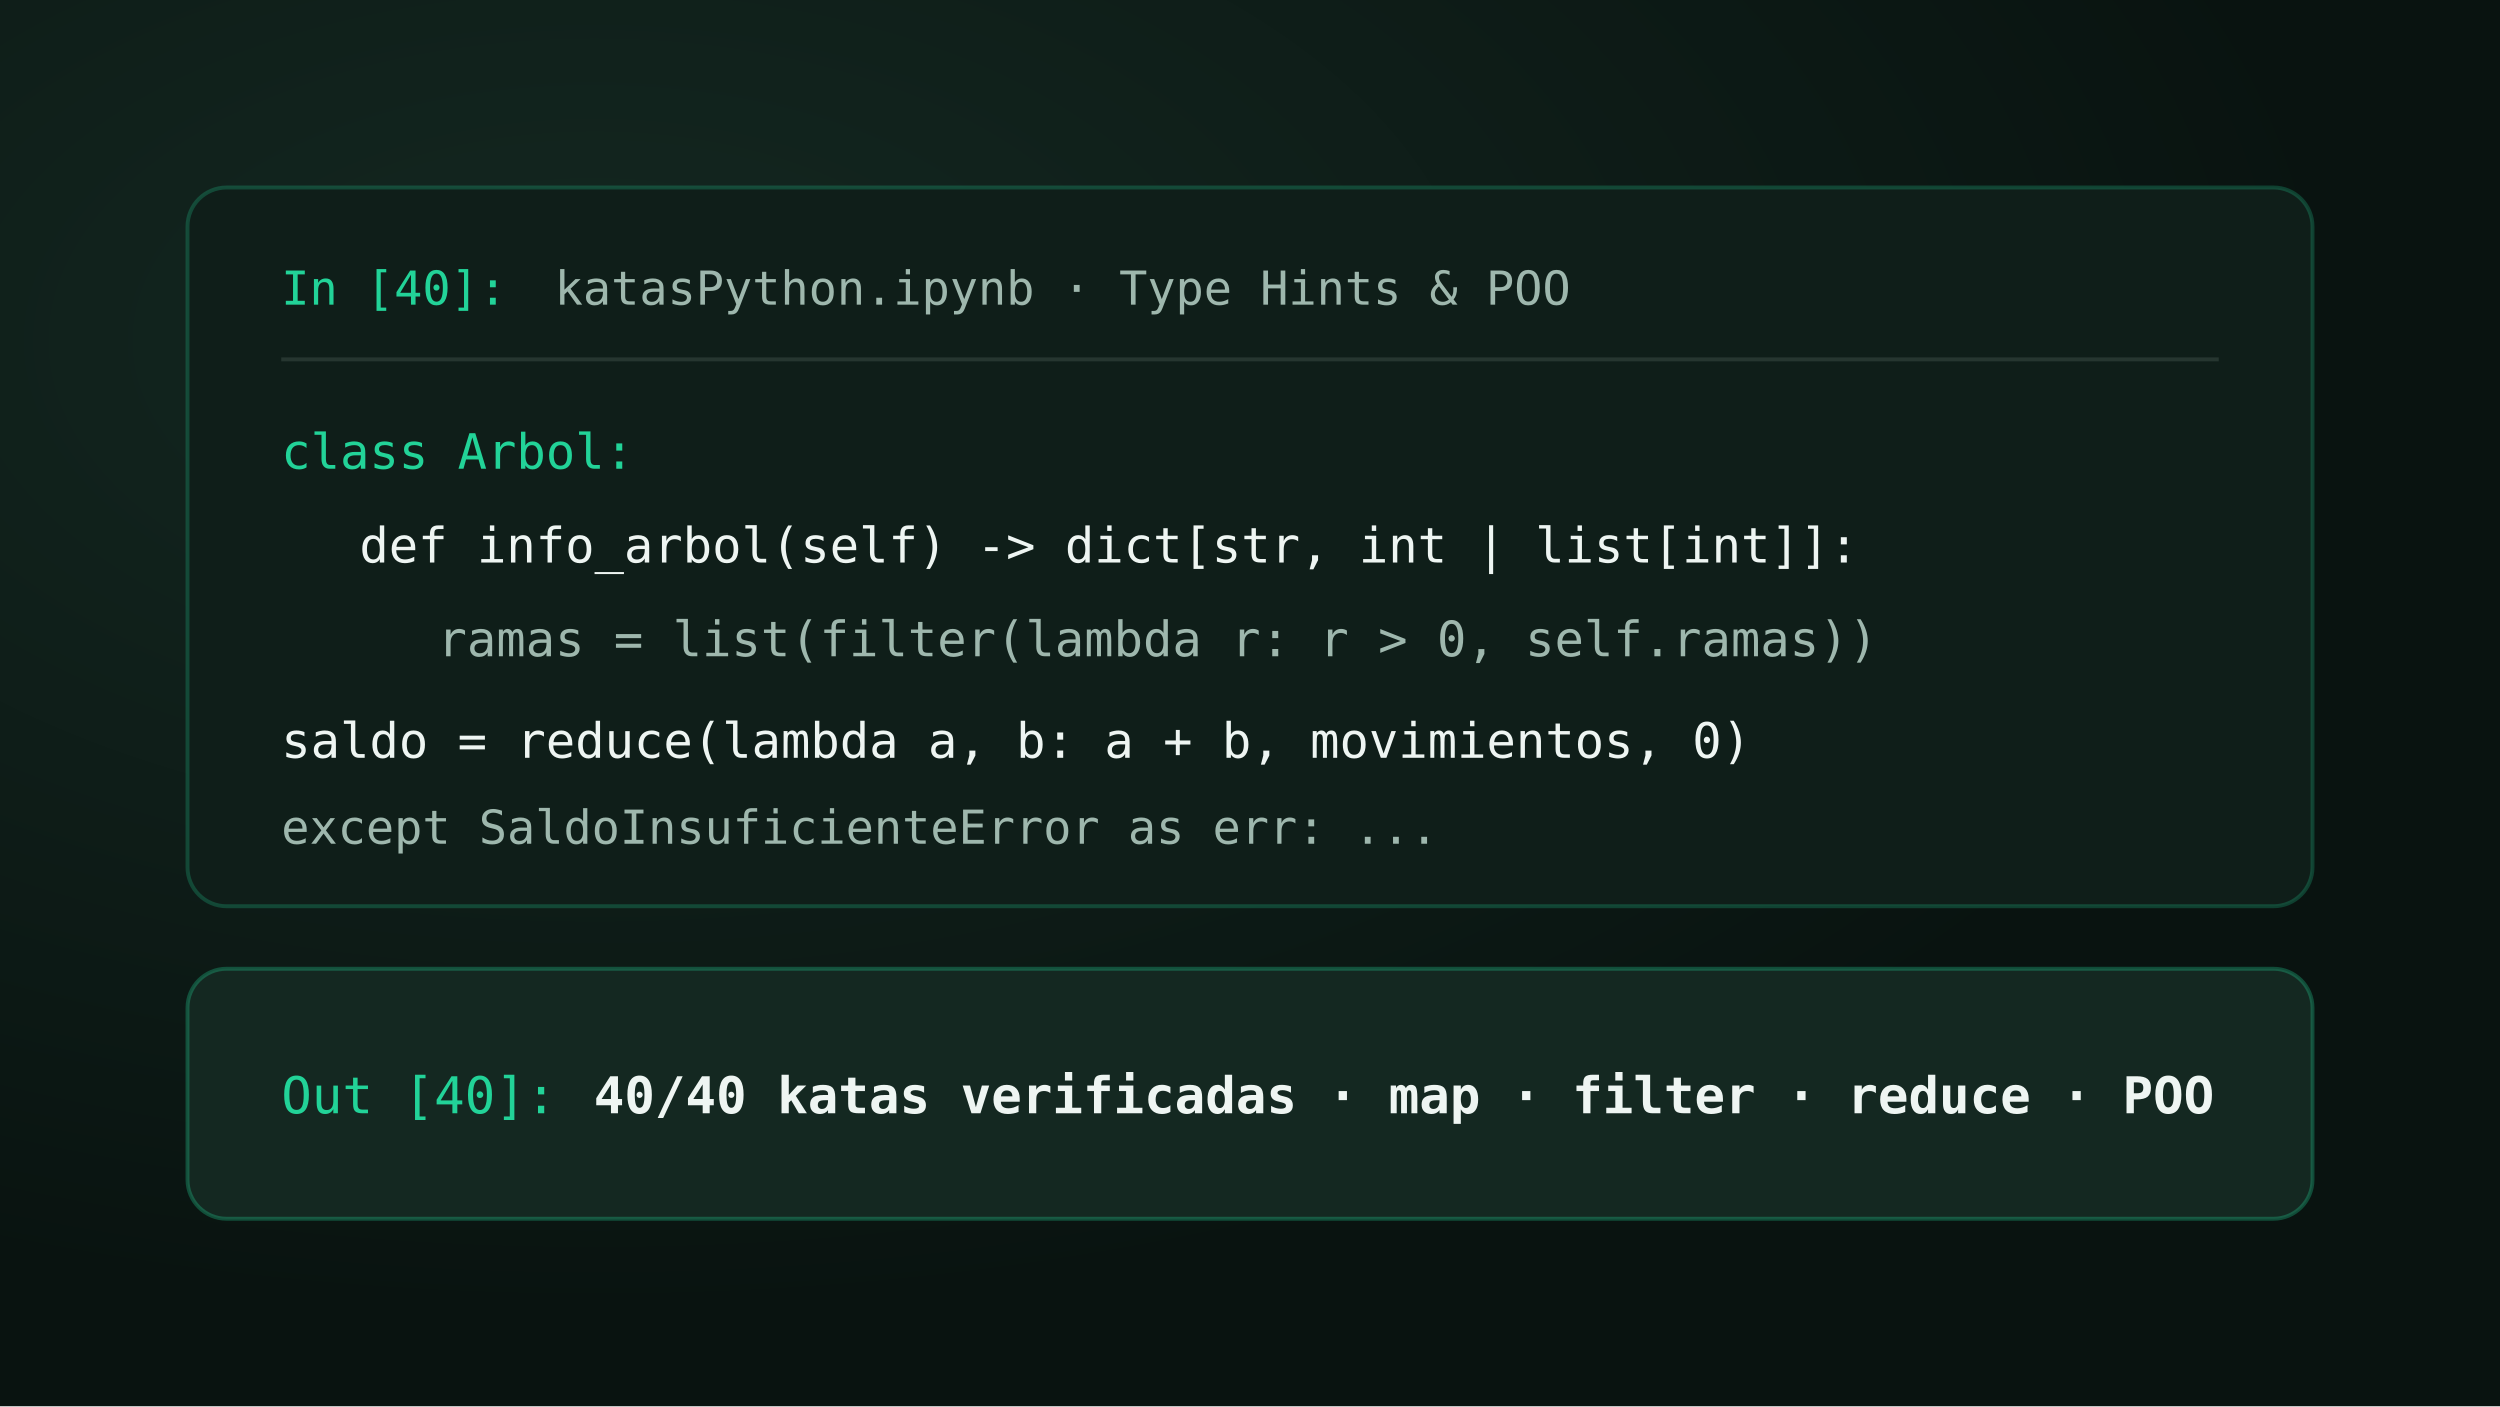
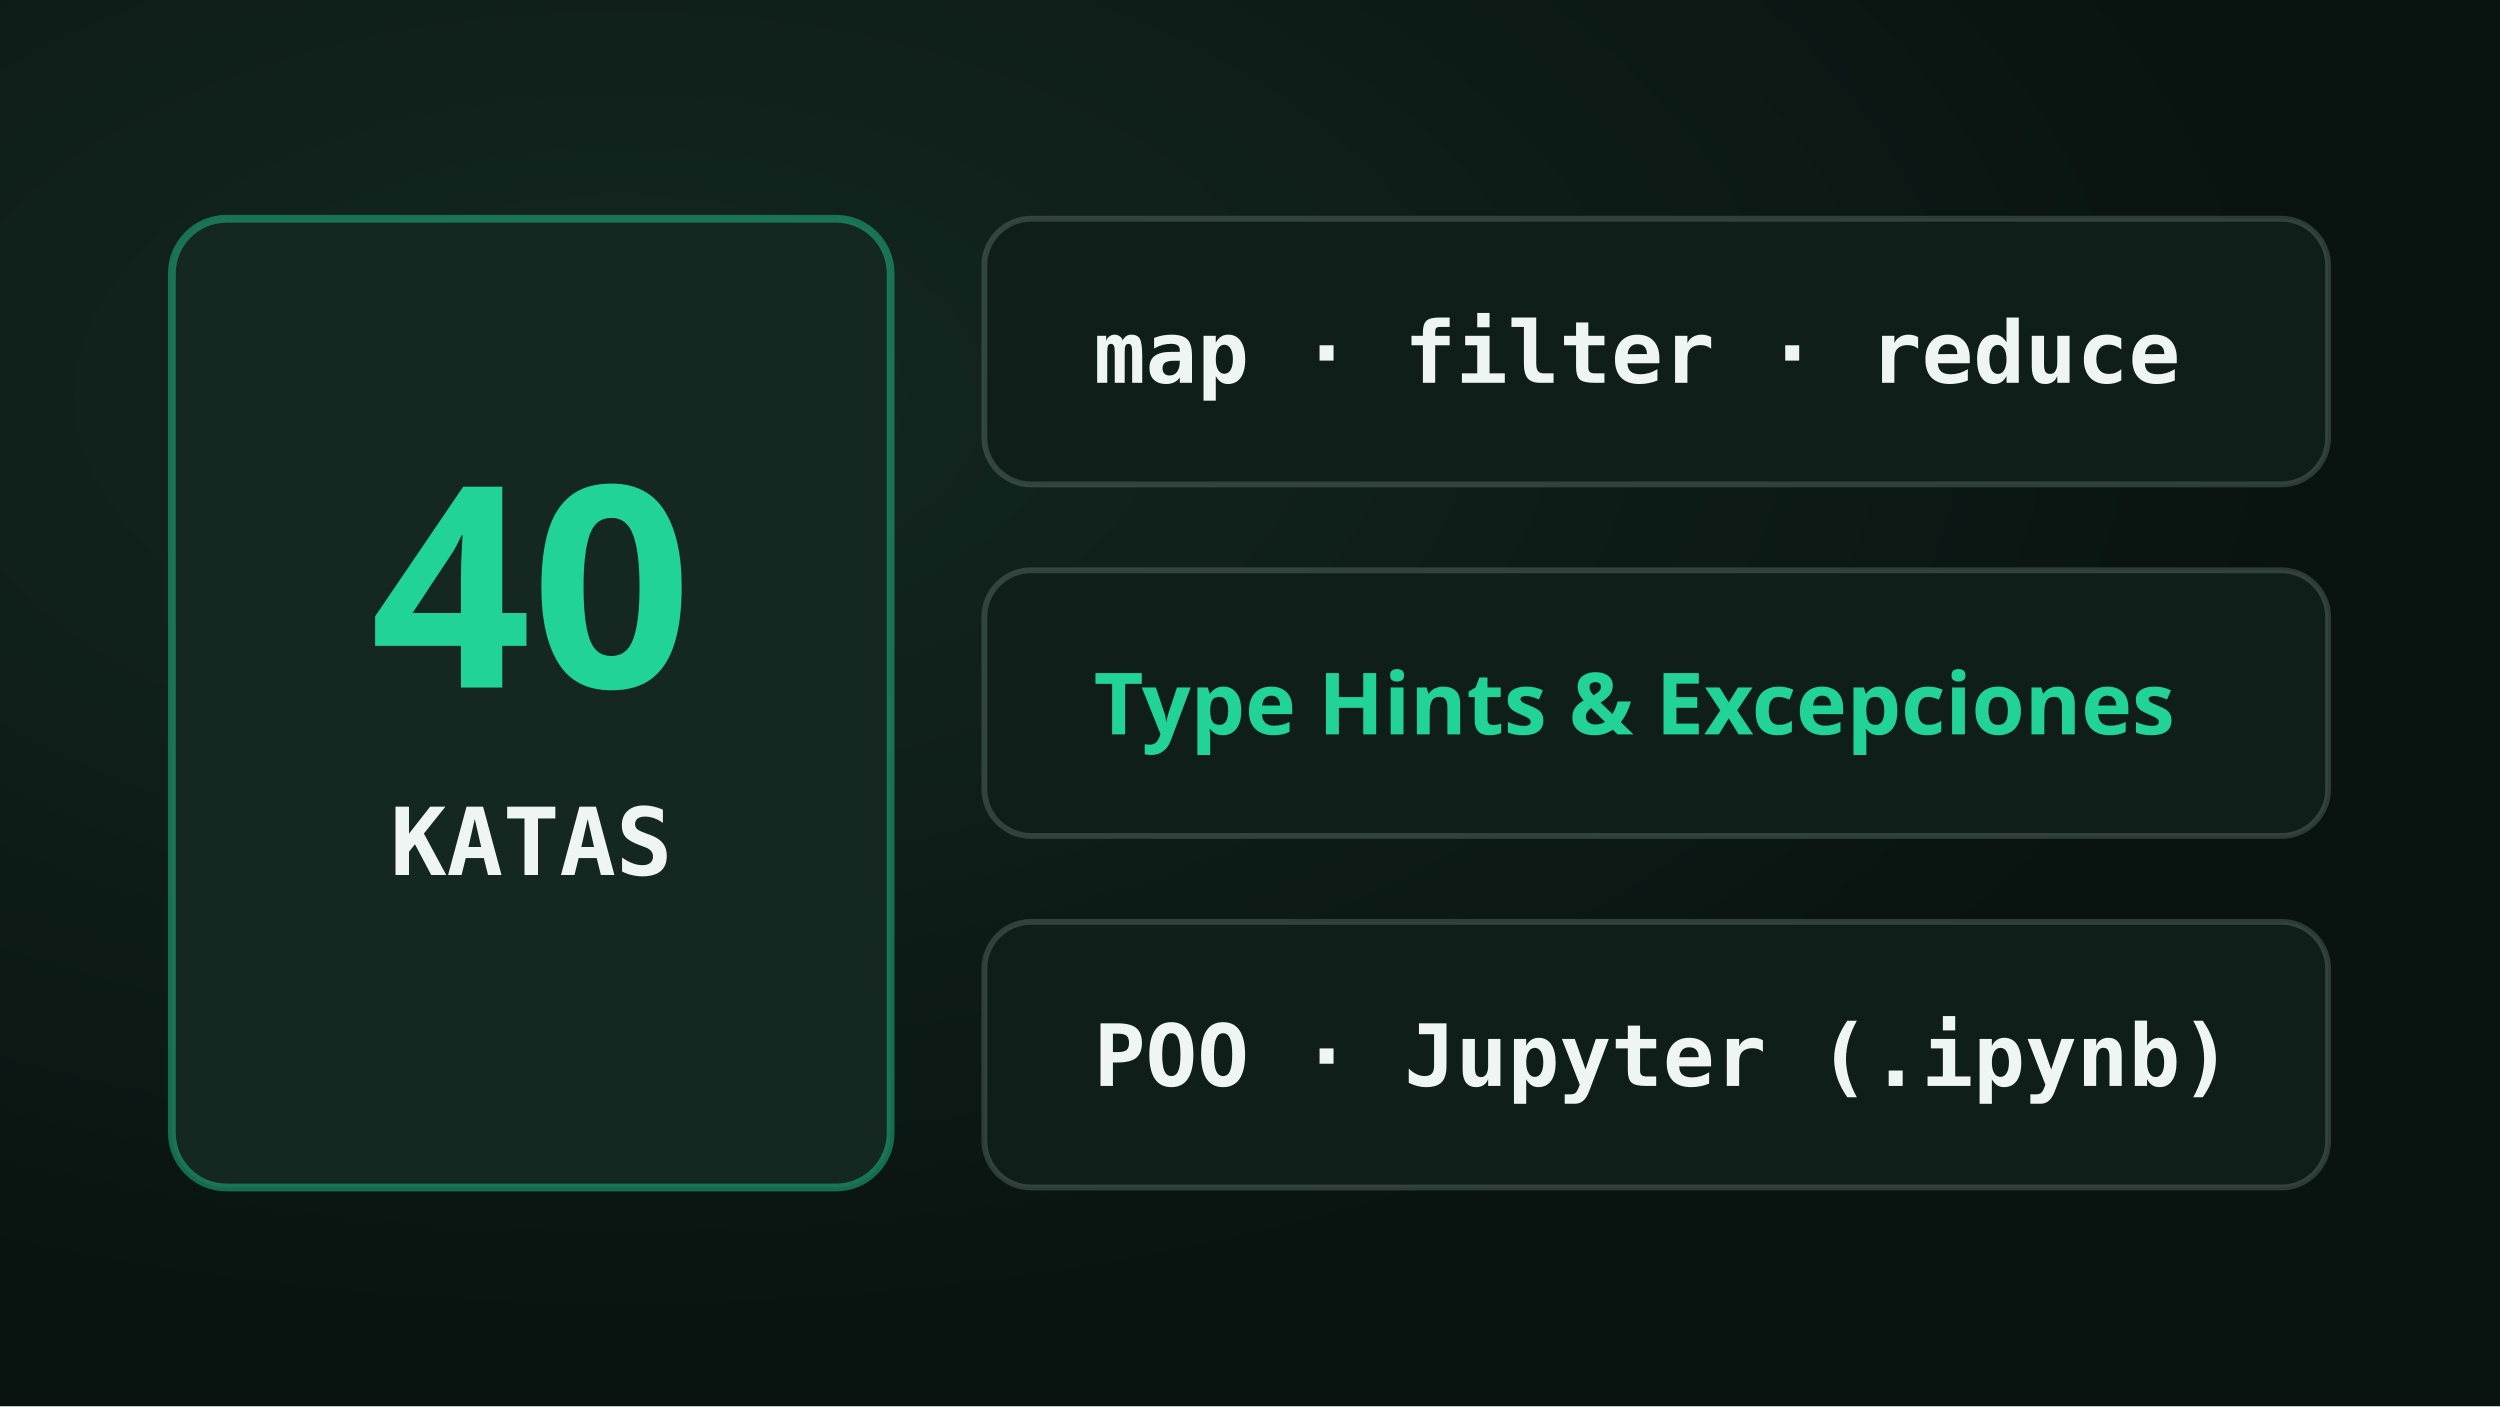
<svg xmlns="http://www.w3.org/2000/svg" viewBox="0 0 640 360" width="640" height="360">
  <defs>
-     <radialGradient id="pythonGlow" cx="24%" cy="24%" r="70%">
+     <radialGradient id="pythonGlow" cx="25%" cy="28%" r="68%">
      <stop offset="0%" stop-color="#142821" />
      <stop offset="100%" stop-color="#091310" />
    </radialGradient>
  </defs>
  <rect width="640" height="360" fill="url(#pythonGlow)" />
-   <rect x="48" y="48" width="544" height="184" rx="10" fill="#0f1e19" stroke="#22d398" stroke-opacity="0.24" stroke-width="1" />
-   <text x="72" y="78" font-family="'JetBrains Mono', ui-monospace, monospace" font-size="12" fill="#22d398">In [40]:</text>
-   <text x="142" y="78" font-family="'JetBrains Mono', ui-monospace, monospace" font-size="12" fill="#9eb7ad">katasPython.ipynb · Type Hints &amp; POO</text>
-   <line x1="72" y1="92" x2="568" y2="92" stroke="#9eb7ad" stroke-opacity="0.16" stroke-width="1" />
-   <text x="72" y="120" font-family="'JetBrains Mono', ui-monospace, monospace" font-size="12.5" fill="#22d398">class Arbol:</text>
-   <text x="92" y="144" font-family="'JetBrains Mono', ui-monospace, monospace" font-size="12.5" fill="#eef5f2">def info_arbol(self) -&gt; dict[str, int | list[int]]:</text>
-   <text x="112" y="168" font-family="'JetBrains Mono', ui-monospace, monospace" font-size="12.5" fill="#9eb7ad">ramas = list(filter(lambda r: r &gt; 0, self.ramas))</text>
-   <text x="72" y="194" font-family="'JetBrains Mono', ui-monospace, monospace" font-size="12.5" fill="#eef5f2">saldo = reduce(lambda a, b: a + b, movimientos, 0)</text>
-   <text x="72" y="216" font-family="'JetBrains Mono', ui-monospace, monospace" font-size="12" fill="#9eb7ad">except SaldoInsuficienteError as err: ...</text>
-   <rect x="48" y="248" width="544" height="64" rx="10" fill="#142821" stroke="#22d398" stroke-opacity="0.3" stroke-width="1" />
-   <text x="72" y="285" font-family="'JetBrains Mono', ui-monospace, monospace" font-size="13" fill="#22d398">Out [40]:</text>
-   <text x="152" y="285" font-family="'JetBrains Mono', ui-monospace, monospace" font-size="13" font-weight="600" fill="#eef5f2">40/40 katas verificadas · map · filter · reduce · POO</text>
+   <rect x="44" y="56" width="184" height="248" rx="14" fill="#142821" stroke="#22d398" stroke-opacity="0.45" stroke-width="2" />
+   <text x="136" y="176" text-anchor="middle" font-family="sans-serif" font-size="72" font-weight="700" fill="#22d398">40</text>
+   <text x="136" y="224" text-anchor="middle" font-family="monospace" font-size="24" font-weight="700" fill="#eef5f2">KATAS</text>
+   <rect x="252" y="56" width="344" height="68" rx="12" fill="#0f1e19" stroke="#9eb7ad" stroke-opacity="0.24" stroke-width="1.5" />
+   <text x="280" y="98" font-family="monospace" font-size="22" font-weight="700" fill="#eef5f2">map · filter · reduce</text>
+   <rect x="252" y="146" width="344" height="68" rx="12" fill="#0f1e19" stroke="#9eb7ad" stroke-opacity="0.24" stroke-width="1.5" />
+   <text x="280" y="188" font-family="sans-serif" font-size="22" font-weight="600" fill="#22d398">Type Hints &amp; Excepciones</text>
+   <rect x="252" y="236" width="344" height="68" rx="12" fill="#0f1e19" stroke="#9eb7ad" stroke-opacity="0.24" stroke-width="1.5" />
+   <text x="280" y="278" font-family="monospace" font-size="22" font-weight="700" fill="#eef5f2">POO · Jupyter (.ipynb)</text>
</svg>
